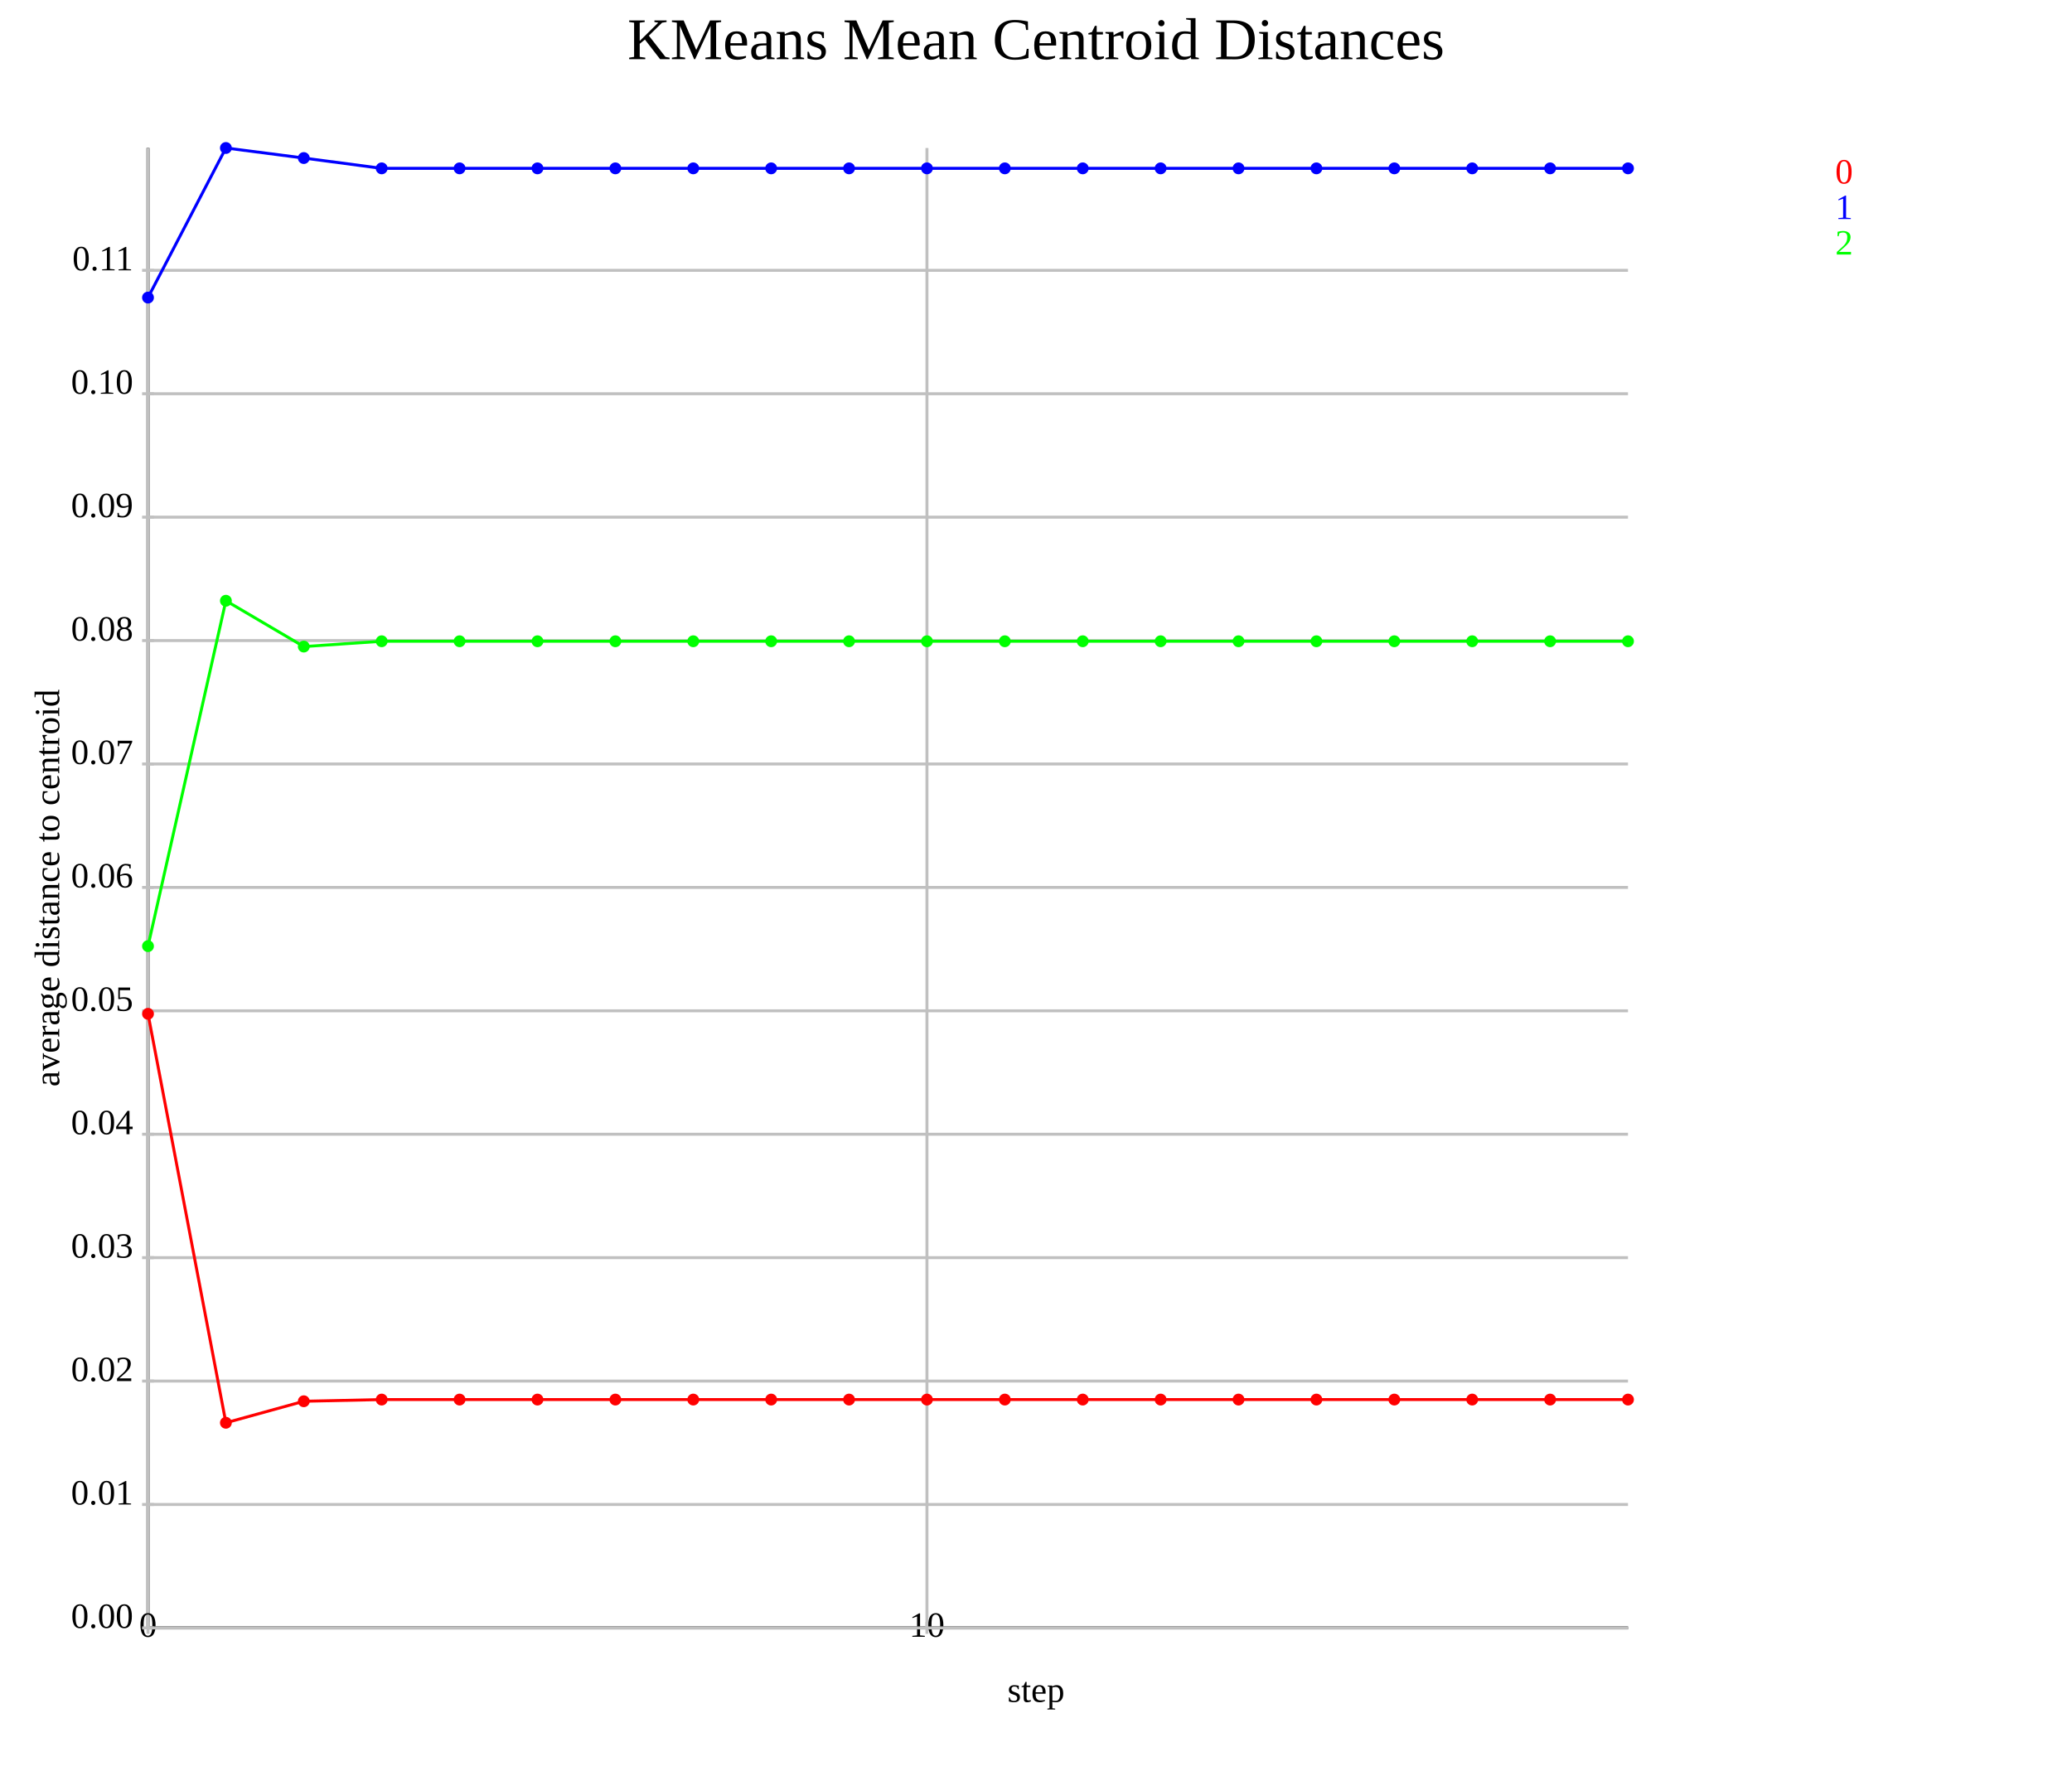
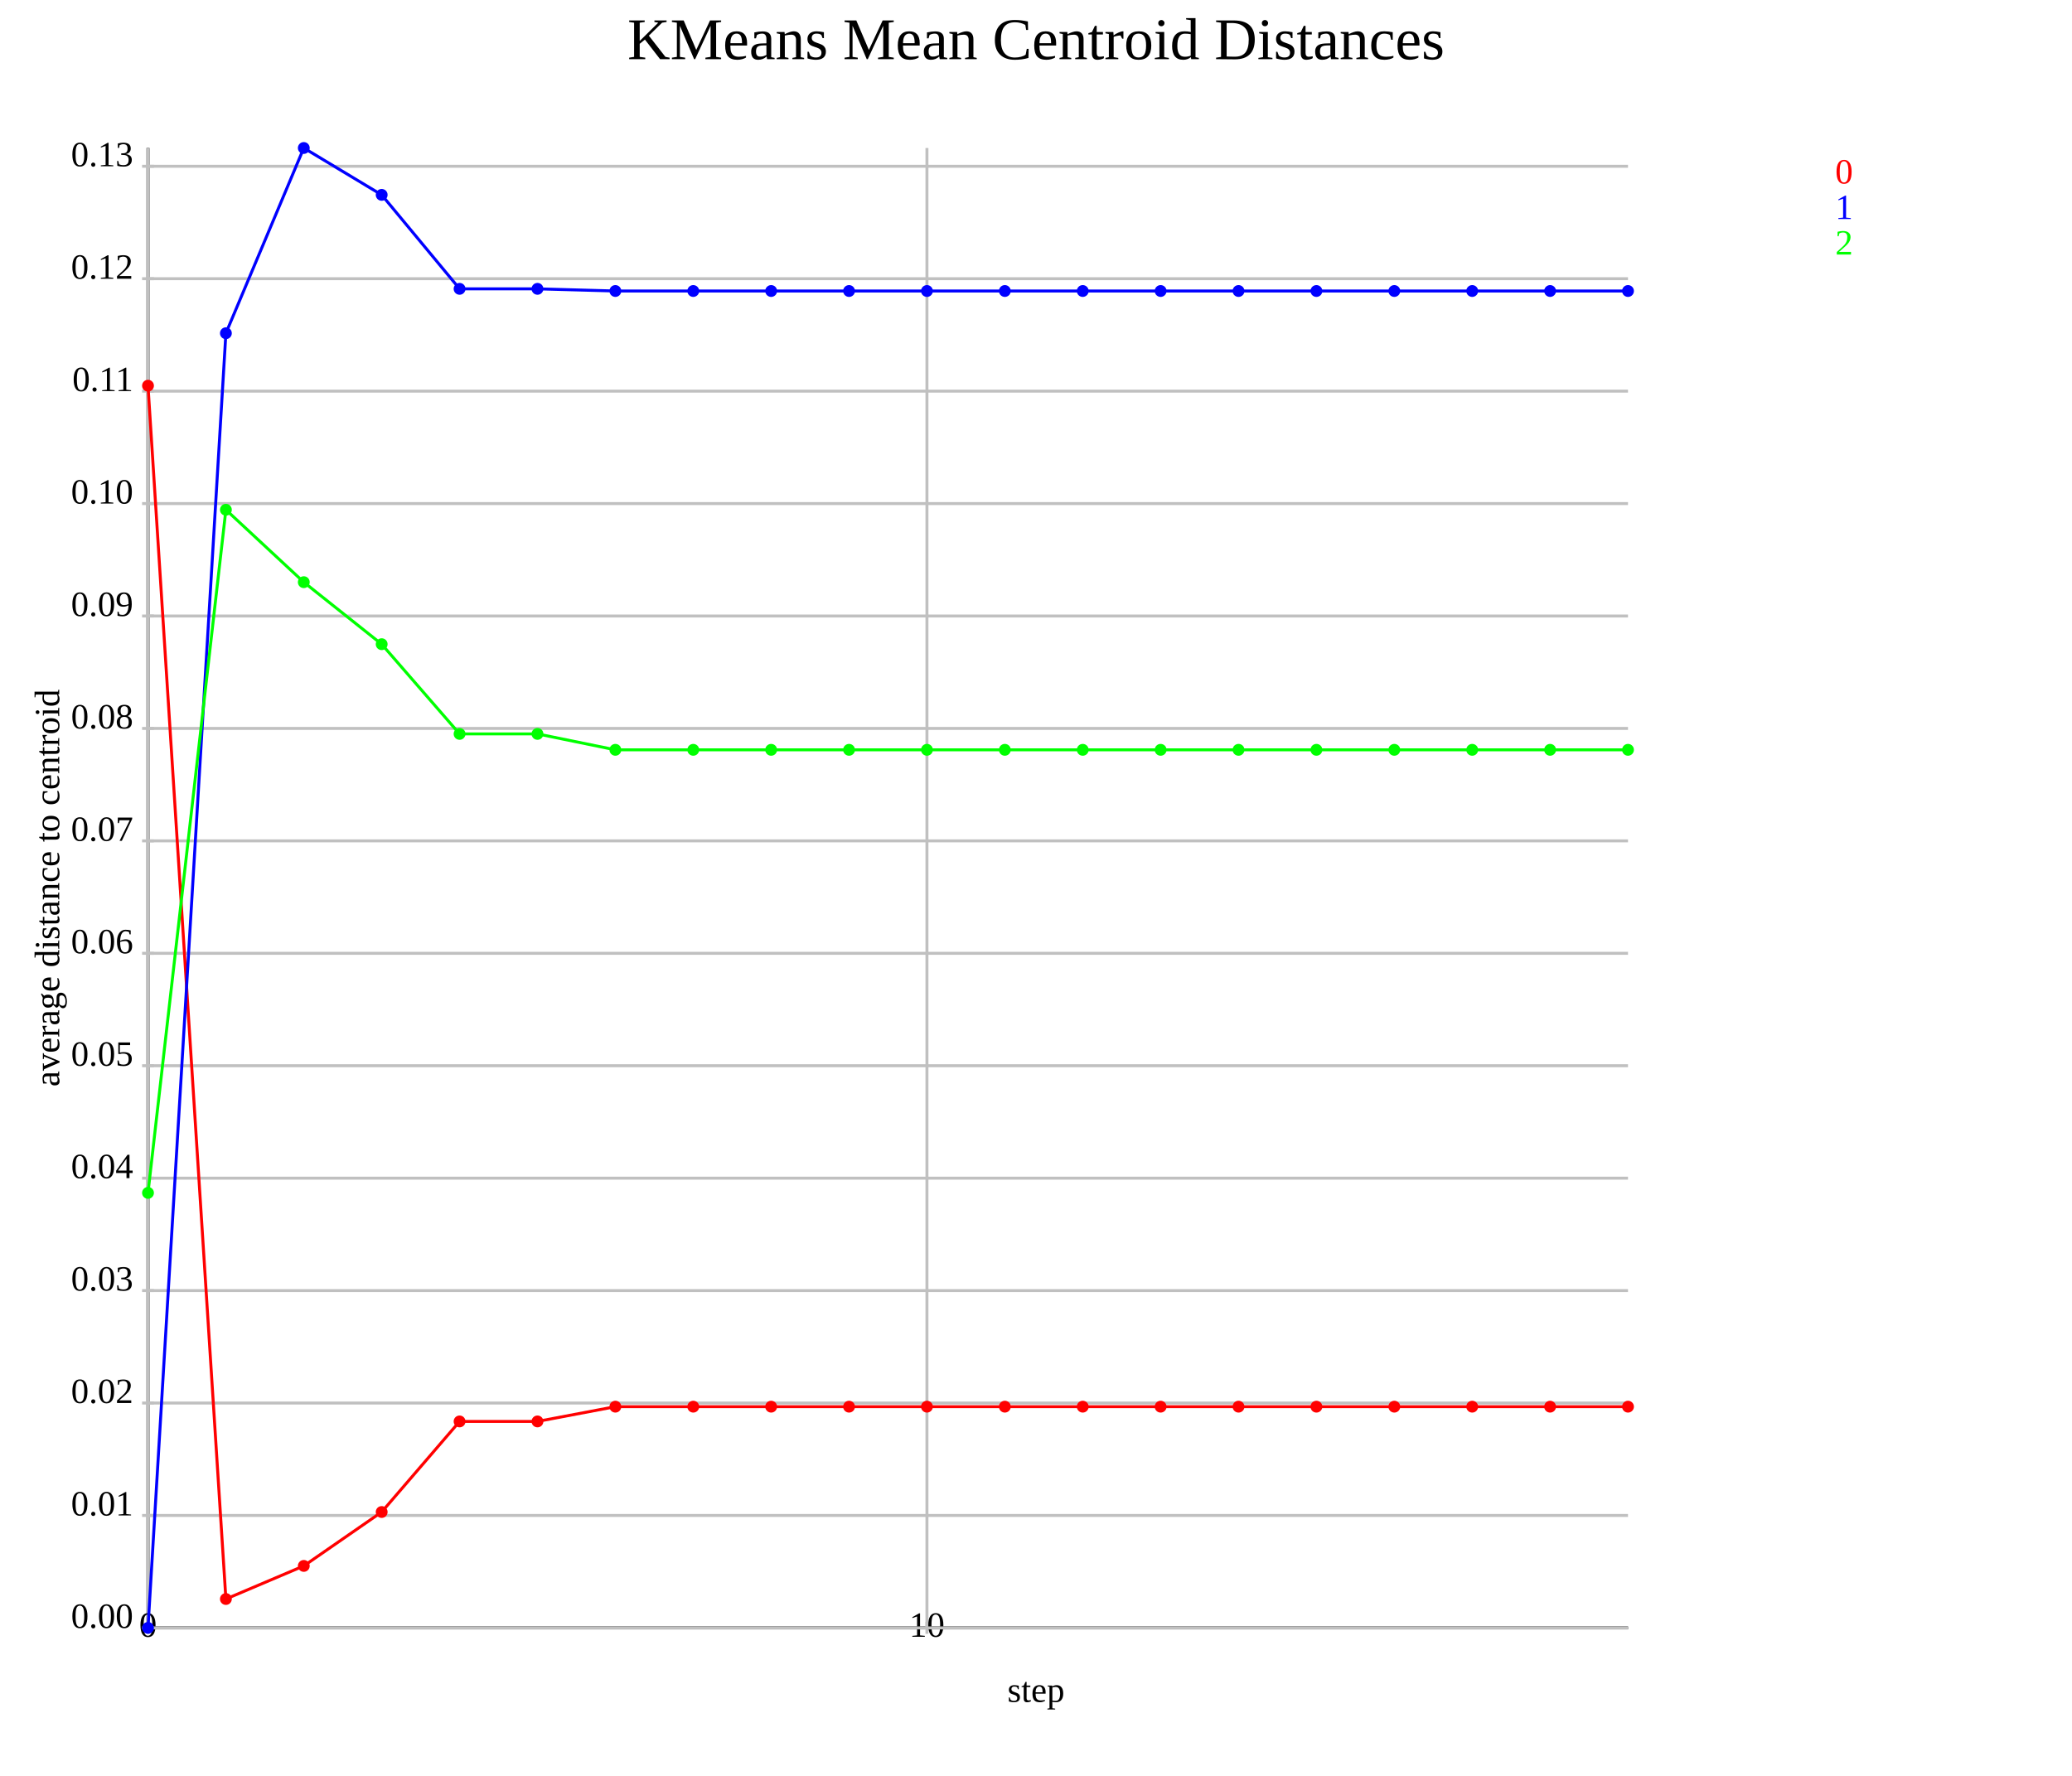
<svg xmlns="http://www.w3.org/2000/svg" version="1.1" width="700.0" height="600.0">
  <style>.caption {
  font-size: 14px;
  font-family: Georgia, serif;
}
</style>
  <line x1="50.0" y1="550.0" x2="550.0" y2="550.0" stroke="rgb(0,0,0)" stroke-width="1" />
  <line x1="50.0" y1="550.0" x2="50.0" y2="50.0" stroke="rgb(0,0,0)" stroke-width="1" />
  <line x1="50.0" y1="550.0" x2="50.0" y2="50.0" stroke="rgb(192,192,192)" stroke-width="1" />
  <line x1="50.0" y1="548.0" x2="50.0" y2="552.0" stroke="rgb(192,192,192)" stroke-width="1" />
  <text text-anchor="middle" alignment-baseline="hanging" x="50.0" y="553.0" font-size="12.0">0</text>
  <line x1="313.158" y1="550.0" x2="313.158" y2="50.0" stroke="rgb(192,192,192)" stroke-width="1" />
  <line x1="313.158" y1="548.0" x2="313.158" y2="552.0" stroke="rgb(192,192,192)" stroke-width="1" />
  <text text-anchor="middle" alignment-baseline="hanging" x="313.158" y="553.0" font-size="12.0">10</text>
  <line x1="50.0" y1="550.0" x2="550.0" y2="550.0" stroke="rgb(192,192,192)" stroke-width="1" />
  <text text-anchor="end" alignment-baseline="middle" x="45.0" y="550.0" font-size="12.0">0.00</text>
  <line x1="48.0" y1="550.0" x2="52.0" y2="550.0" stroke="rgb(192,192,192)" stroke-width="1" />
-   <line x1="50.0" y1="508.303" x2="550.0" y2="508.303" stroke="rgb(192,192,192)" stroke-width="1" />
-   <text text-anchor="end" alignment-baseline="middle" x="45.0" y="508.303" font-size="12.0">0.01</text>
-   <line x1="48.0" y1="508.303" x2="52.0" y2="508.303" stroke="rgb(192,192,192)" stroke-width="1" />
-   <line x1="50.0" y1="466.606" x2="550.0" y2="466.606" stroke="rgb(192,192,192)" stroke-width="1" />
-   <text text-anchor="end" alignment-baseline="middle" x="45.0" y="466.606" font-size="12.0">0.02</text>
-   <line x1="48.0" y1="466.606" x2="52.0" y2="466.606" stroke="rgb(192,192,192)" stroke-width="1" />
-   <line x1="50.0" y1="424.91" x2="550.0" y2="424.91" stroke="rgb(192,192,192)" stroke-width="1" />
-   <text text-anchor="end" alignment-baseline="middle" x="45.0" y="424.91" font-size="12.0">0.03</text>
-   <line x1="48.0" y1="424.91" x2="52.0" y2="424.91" stroke="rgb(192,192,192)" stroke-width="1" />
-   <line x1="50.0" y1="383.213" x2="550.0" y2="383.213" stroke="rgb(192,192,192)" stroke-width="1" />
-   <text text-anchor="end" alignment-baseline="middle" x="45.0" y="383.213" font-size="12.0">0.04</text>
-   <line x1="48.0" y1="383.213" x2="52.0" y2="383.213" stroke="rgb(192,192,192)" stroke-width="1" />
-   <line x1="50.0" y1="341.516" x2="550.0" y2="341.516" stroke="rgb(192,192,192)" stroke-width="1" />
-   <text text-anchor="end" alignment-baseline="middle" x="45.0" y="341.516" font-size="12.0">0.05</text>
-   <line x1="48.0" y1="341.516" x2="52.0" y2="341.516" stroke="rgb(192,192,192)" stroke-width="1" />
-   <line x1="50.0" y1="299.819" x2="550.0" y2="299.819" stroke="rgb(192,192,192)" stroke-width="1" />
-   <text text-anchor="end" alignment-baseline="middle" x="45.0" y="299.819" font-size="12.0">0.06</text>
-   <line x1="48.0" y1="299.819" x2="52.0" y2="299.819" stroke="rgb(192,192,192)" stroke-width="1" />
-   <line x1="50.0" y1="258.123" x2="550.0" y2="258.123" stroke="rgb(192,192,192)" stroke-width="1" />
-   <text text-anchor="end" alignment-baseline="middle" x="45.0" y="258.123" font-size="12.0">0.07</text>
-   <line x1="48.0" y1="258.123" x2="52.0" y2="258.123" stroke="rgb(192,192,192)" stroke-width="1" />
-   <line x1="50.0" y1="216.426" x2="550.0" y2="216.426" stroke="rgb(192,192,192)" stroke-width="1" />
-   <text text-anchor="end" alignment-baseline="middle" x="45.0" y="216.426" font-size="12.0">0.08</text>
-   <line x1="48.0" y1="216.426" x2="52.0" y2="216.426" stroke="rgb(192,192,192)" stroke-width="1" />
-   <line x1="50.0" y1="174.729" x2="550.0" y2="174.729" stroke="rgb(192,192,192)" stroke-width="1" />
-   <text text-anchor="end" alignment-baseline="middle" x="45.0" y="174.729" font-size="12.0">0.09</text>
-   <line x1="48.0" y1="174.729" x2="52.0" y2="174.729" stroke="rgb(192,192,192)" stroke-width="1" />
-   <line x1="50.0" y1="133.032" x2="550.0" y2="133.032" stroke="rgb(192,192,192)" stroke-width="1" />
-   <text text-anchor="end" alignment-baseline="middle" x="45.0" y="133.032" font-size="12.0">0.10</text>
-   <line x1="48.0" y1="133.032" x2="52.0" y2="133.032" stroke="rgb(192,192,192)" stroke-width="1" />
-   <line x1="50.0" y1="91.336" x2="550.0" y2="91.336" stroke="rgb(192,192,192)" stroke-width="1" />
-   <text text-anchor="end" alignment-baseline="middle" x="45.0" y="91.336" font-size="12.0">0.11</text>
-   <line x1="48.0" y1="91.336" x2="52.0" y2="91.336" stroke="rgb(192,192,192)" stroke-width="1" />
-   <polyline points="50.0,342.529 76.316,480.698 102.632,473.431 128.947,472.858 155.263,472.858 181.579,472.858 207.895,472.858 234.211,472.858 260.526,472.858 286.842,472.858 313.158,472.858 339.474,472.858 365.789,472.858 392.105,472.858 418.421,472.858 444.737,472.858 471.053,472.858 497.368,472.858 523.684,472.858 550.0,472.858" fill="none" stroke="rgb(255,0,0)" stroke-width="1" />
-   <circle cx="50.0" cy="342.529" r="2" fill="rgb(255,0,0)" />
-   <circle cx="76.316" cy="480.698" r="2" fill="rgb(255,0,0)" />
-   <circle cx="102.632" cy="473.431" r="2" fill="rgb(255,0,0)" />
-   <circle cx="128.947" cy="472.858" r="2" fill="rgb(255,0,0)" />
-   <circle cx="155.263" cy="472.858" r="2" fill="rgb(255,0,0)" />
-   <circle cx="181.579" cy="472.858" r="2" fill="rgb(255,0,0)" />
-   <circle cx="207.895" cy="472.858" r="2" fill="rgb(255,0,0)" />
-   <circle cx="234.211" cy="472.858" r="2" fill="rgb(255,0,0)" />
-   <circle cx="260.526" cy="472.858" r="2" fill="rgb(255,0,0)" />
-   <circle cx="286.842" cy="472.858" r="2" fill="rgb(255,0,0)" />
-   <circle cx="313.158" cy="472.858" r="2" fill="rgb(255,0,0)" />
-   <circle cx="339.474" cy="472.858" r="2" fill="rgb(255,0,0)" />
-   <circle cx="365.789" cy="472.858" r="2" fill="rgb(255,0,0)" />
-   <circle cx="392.105" cy="472.858" r="2" fill="rgb(255,0,0)" />
-   <circle cx="418.421" cy="472.858" r="2" fill="rgb(255,0,0)" />
-   <circle cx="444.737" cy="472.858" r="2" fill="rgb(255,0,0)" />
-   <circle cx="471.053" cy="472.858" r="2" fill="rgb(255,0,0)" />
-   <circle cx="497.368" cy="472.858" r="2" fill="rgb(255,0,0)" />
-   <circle cx="523.684" cy="472.858" r="2" fill="rgb(255,0,0)" />
-   <circle cx="550.0" cy="472.858" r="2" fill="rgb(255,0,0)" />
-   <polyline points="50.0,100.541 76.316,50.0 102.632,53.398 128.947,56.881 155.263,56.881 181.579,56.881 207.895,56.881 234.211,56.881 260.526,56.881 286.842,56.881 313.158,56.881 339.474,56.881 365.789,56.881 392.105,56.881 418.421,56.881 444.737,56.881 471.053,56.881 497.368,56.881 523.684,56.881 550.0,56.881" fill="none" stroke="rgb(0,0,255)" stroke-width="1" />
-   <circle cx="50.0" cy="100.541" r="2" fill="rgb(0,0,255)" />
-   <circle cx="76.316" cy="50.0" r="2" fill="rgb(0,0,255)" />
-   <circle cx="102.632" cy="53.398" r="2" fill="rgb(0,0,255)" />
-   <circle cx="128.947" cy="56.881" r="2" fill="rgb(0,0,255)" />
-   <circle cx="155.263" cy="56.881" r="2" fill="rgb(0,0,255)" />
-   <circle cx="181.579" cy="56.881" r="2" fill="rgb(0,0,255)" />
-   <circle cx="207.895" cy="56.881" r="2" fill="rgb(0,0,255)" />
-   <circle cx="234.211" cy="56.881" r="2" fill="rgb(0,0,255)" />
-   <circle cx="260.526" cy="56.881" r="2" fill="rgb(0,0,255)" />
-   <circle cx="286.842" cy="56.881" r="2" fill="rgb(0,0,255)" />
-   <circle cx="313.158" cy="56.881" r="2" fill="rgb(0,0,255)" />
-   <circle cx="339.474" cy="56.881" r="2" fill="rgb(0,0,255)" />
-   <circle cx="365.789" cy="56.881" r="2" fill="rgb(0,0,255)" />
-   <circle cx="392.105" cy="56.881" r="2" fill="rgb(0,0,255)" />
-   <circle cx="418.421" cy="56.881" r="2" fill="rgb(0,0,255)" />
-   <circle cx="444.737" cy="56.881" r="2" fill="rgb(0,0,255)" />
-   <circle cx="471.053" cy="56.881" r="2" fill="rgb(0,0,255)" />
-   <circle cx="497.368" cy="56.881" r="2" fill="rgb(0,0,255)" />
-   <circle cx="523.684" cy="56.881" r="2" fill="rgb(0,0,255)" />
-   <circle cx="550.0" cy="56.881" r="2" fill="rgb(0,0,255)" />
-   <polyline points="50.0,319.661 76.316,202.969 102.632,218.453 128.947,216.655 155.263,216.655 181.579,216.655 207.895,216.655 234.211,216.655 260.526,216.655 286.842,216.655 313.158,216.655 339.474,216.655 365.789,216.655 392.105,216.655 418.421,216.655 444.737,216.655 471.053,216.655 497.368,216.655 523.684,216.655 550.0,216.655" fill="none" stroke="rgb(0,255,0)" stroke-width="1" />
-   <circle cx="50.0" cy="319.661" r="2" fill="rgb(0,255,0)" />
-   <circle cx="76.316" cy="202.969" r="2" fill="rgb(0,255,0)" />
-   <circle cx="102.632" cy="218.453" r="2" fill="rgb(0,255,0)" />
-   <circle cx="128.947" cy="216.655" r="2" fill="rgb(0,255,0)" />
-   <circle cx="155.263" cy="216.655" r="2" fill="rgb(0,255,0)" />
-   <circle cx="181.579" cy="216.655" r="2" fill="rgb(0,255,0)" />
-   <circle cx="207.895" cy="216.655" r="2" fill="rgb(0,255,0)" />
-   <circle cx="234.211" cy="216.655" r="2" fill="rgb(0,255,0)" />
-   <circle cx="260.526" cy="216.655" r="2" fill="rgb(0,255,0)" />
-   <circle cx="286.842" cy="216.655" r="2" fill="rgb(0,255,0)" />
-   <circle cx="313.158" cy="216.655" r="2" fill="rgb(0,255,0)" />
-   <circle cx="339.474" cy="216.655" r="2" fill="rgb(0,255,0)" />
-   <circle cx="365.789" cy="216.655" r="2" fill="rgb(0,255,0)" />
-   <circle cx="392.105" cy="216.655" r="2" fill="rgb(0,255,0)" />
-   <circle cx="418.421" cy="216.655" r="2" fill="rgb(0,255,0)" />
-   <circle cx="444.737" cy="216.655" r="2" fill="rgb(0,255,0)" />
-   <circle cx="471.053" cy="216.655" r="2" fill="rgb(0,255,0)" />
-   <circle cx="497.368" cy="216.655" r="2" fill="rgb(0,255,0)" />
-   <circle cx="523.684" cy="216.655" r="2" fill="rgb(0,255,0)" />
-   <circle cx="550.0" cy="216.655" r="2" fill="rgb(0,255,0)" />
+   <line x1="50.0" y1="512.013" x2="550.0" y2="512.013" stroke="rgb(192,192,192)" stroke-width="1" />
+   <text text-anchor="end" alignment-baseline="middle" x="45.0" y="512.013" font-size="12.0">0.01</text>
+   <line x1="48.0" y1="512.013" x2="52.0" y2="512.013" stroke="rgb(192,192,192)" stroke-width="1" />
+   <line x1="50.0" y1="474.027" x2="550.0" y2="474.027" stroke="rgb(192,192,192)" stroke-width="1" />
+   <text text-anchor="end" alignment-baseline="middle" x="45.0" y="474.027" font-size="12.0">0.02</text>
+   <line x1="48.0" y1="474.027" x2="52.0" y2="474.027" stroke="rgb(192,192,192)" stroke-width="1" />
+   <line x1="50.0" y1="436.04" x2="550.0" y2="436.04" stroke="rgb(192,192,192)" stroke-width="1" />
+   <text text-anchor="end" alignment-baseline="middle" x="45.0" y="436.04" font-size="12.0">0.03</text>
+   <line x1="48.0" y1="436.04" x2="52.0" y2="436.04" stroke="rgb(192,192,192)" stroke-width="1" />
+   <line x1="50.0" y1="398.054" x2="550.0" y2="398.054" stroke="rgb(192,192,192)" stroke-width="1" />
+   <text text-anchor="end" alignment-baseline="middle" x="45.0" y="398.054" font-size="12.0">0.04</text>
+   <line x1="48.0" y1="398.054" x2="52.0" y2="398.054" stroke="rgb(192,192,192)" stroke-width="1" />
+   <line x1="50.0" y1="360.067" x2="550.0" y2="360.067" stroke="rgb(192,192,192)" stroke-width="1" />
+   <text text-anchor="end" alignment-baseline="middle" x="45.0" y="360.067" font-size="12.0">0.05</text>
+   <line x1="48.0" y1="360.067" x2="52.0" y2="360.067" stroke="rgb(192,192,192)" stroke-width="1" />
+   <line x1="50.0" y1="322.081" x2="550.0" y2="322.081" stroke="rgb(192,192,192)" stroke-width="1" />
+   <text text-anchor="end" alignment-baseline="middle" x="45.0" y="322.081" font-size="12.0">0.06</text>
+   <line x1="48.0" y1="322.081" x2="52.0" y2="322.081" stroke="rgb(192,192,192)" stroke-width="1" />
+   <line x1="50.0" y1="284.094" x2="550.0" y2="284.094" stroke="rgb(192,192,192)" stroke-width="1" />
+   <text text-anchor="end" alignment-baseline="middle" x="45.0" y="284.094" font-size="12.0">0.07</text>
+   <line x1="48.0" y1="284.094" x2="52.0" y2="284.094" stroke="rgb(192,192,192)" stroke-width="1" />
+   <line x1="50.0" y1="246.108" x2="550.0" y2="246.108" stroke="rgb(192,192,192)" stroke-width="1" />
+   <text text-anchor="end" alignment-baseline="middle" x="45.0" y="246.108" font-size="12.0">0.08</text>
+   <line x1="48.0" y1="246.108" x2="52.0" y2="246.108" stroke="rgb(192,192,192)" stroke-width="1" />
+   <line x1="50.0" y1="208.121" x2="550.0" y2="208.121" stroke="rgb(192,192,192)" stroke-width="1" />
+   <text text-anchor="end" alignment-baseline="middle" x="45.0" y="208.121" font-size="12.0">0.09</text>
+   <line x1="48.0" y1="208.121" x2="52.0" y2="208.121" stroke="rgb(192,192,192)" stroke-width="1" />
+   <line x1="50.0" y1="170.135" x2="550.0" y2="170.135" stroke="rgb(192,192,192)" stroke-width="1" />
+   <text text-anchor="end" alignment-baseline="middle" x="45.0" y="170.135" font-size="12.0">0.10</text>
+   <line x1="48.0" y1="170.135" x2="52.0" y2="170.135" stroke="rgb(192,192,192)" stroke-width="1" />
+   <line x1="50.0" y1="132.148" x2="550.0" y2="132.148" stroke="rgb(192,192,192)" stroke-width="1" />
+   <text text-anchor="end" alignment-baseline="middle" x="45.0" y="132.148" font-size="12.0">0.11</text>
+   <line x1="48.0" y1="132.148" x2="52.0" y2="132.148" stroke="rgb(192,192,192)" stroke-width="1" />
+   <line x1="50.0" y1="94.162" x2="550.0" y2="94.162" stroke="rgb(192,192,192)" stroke-width="1" />
+   <text text-anchor="end" alignment-baseline="middle" x="45.0" y="94.162" font-size="12.0">0.12</text>
+   <line x1="48.0" y1="94.162" x2="52.0" y2="94.162" stroke="rgb(192,192,192)" stroke-width="1" />
+   <line x1="50.0" y1="56.175" x2="550.0" y2="56.175" stroke="rgb(192,192,192)" stroke-width="1" />
+   <text text-anchor="end" alignment-baseline="middle" x="45.0" y="56.175" font-size="12.0">0.13</text>
+   <line x1="48.0" y1="56.175" x2="52.0" y2="56.175" stroke="rgb(192,192,192)" stroke-width="1" />
+   <polyline points="50.0,130.314 76.316,540.24 102.632,529.06 128.947,510.846 155.263,480.244 181.579,480.244 207.895,475.259 234.211,475.259 260.526,475.259 286.842,475.259 313.158,475.259 339.474,475.259 365.789,475.259 392.105,475.259 418.421,475.259 444.737,475.259 471.053,475.259 497.368,475.259 523.684,475.259 550.0,475.259" fill="none" stroke="rgb(255,0,0)" stroke-width="1" />
+   <circle cx="50.0" cy="130.314" r="2" fill="rgb(255,0,0)" />
+   <circle cx="76.316" cy="540.24" r="2" fill="rgb(255,0,0)" />
+   <circle cx="102.632" cy="529.06" r="2" fill="rgb(255,0,0)" />
+   <circle cx="128.947" cy="510.846" r="2" fill="rgb(255,0,0)" />
+   <circle cx="155.263" cy="480.244" r="2" fill="rgb(255,0,0)" />
+   <circle cx="181.579" cy="480.244" r="2" fill="rgb(255,0,0)" />
+   <circle cx="207.895" cy="475.259" r="2" fill="rgb(255,0,0)" />
+   <circle cx="234.211" cy="475.259" r="2" fill="rgb(255,0,0)" />
+   <circle cx="260.526" cy="475.259" r="2" fill="rgb(255,0,0)" />
+   <circle cx="286.842" cy="475.259" r="2" fill="rgb(255,0,0)" />
+   <circle cx="313.158" cy="475.259" r="2" fill="rgb(255,0,0)" />
+   <circle cx="339.474" cy="475.259" r="2" fill="rgb(255,0,0)" />
+   <circle cx="365.789" cy="475.259" r="2" fill="rgb(255,0,0)" />
+   <circle cx="392.105" cy="475.259" r="2" fill="rgb(255,0,0)" />
+   <circle cx="418.421" cy="475.259" r="2" fill="rgb(255,0,0)" />
+   <circle cx="444.737" cy="475.259" r="2" fill="rgb(255,0,0)" />
+   <circle cx="471.053" cy="475.259" r="2" fill="rgb(255,0,0)" />
+   <circle cx="497.368" cy="475.259" r="2" fill="rgb(255,0,0)" />
+   <circle cx="523.684" cy="475.259" r="2" fill="rgb(255,0,0)" />
+   <circle cx="550.0" cy="475.259" r="2" fill="rgb(255,0,0)" />
+   <polyline points="50.0,550.0 76.316,112.583 102.632,50.0 128.947,65.837 155.263,97.587 181.579,97.587 207.895,98.318 234.211,98.318 260.526,98.318 286.842,98.318 313.158,98.318 339.474,98.318 365.789,98.318 392.105,98.318 418.421,98.318 444.737,98.318 471.053,98.318 497.368,98.318 523.684,98.318 550.0,98.318" fill="none" stroke="rgb(0,0,255)" stroke-width="1" />
+   <circle cx="50.0" cy="550.0" r="2" fill="rgb(0,0,255)" />
+   <circle cx="76.316" cy="112.583" r="2" fill="rgb(0,0,255)" />
+   <circle cx="102.632" cy="50.0" r="2" fill="rgb(0,0,255)" />
+   <circle cx="128.947" cy="65.837" r="2" fill="rgb(0,0,255)" />
+   <circle cx="155.263" cy="97.587" r="2" fill="rgb(0,0,255)" />
+   <circle cx="181.579" cy="97.587" r="2" fill="rgb(0,0,255)" />
+   <circle cx="207.895" cy="98.318" r="2" fill="rgb(0,0,255)" />
+   <circle cx="234.211" cy="98.318" r="2" fill="rgb(0,0,255)" />
+   <circle cx="260.526" cy="98.318" r="2" fill="rgb(0,0,255)" />
+   <circle cx="286.842" cy="98.318" r="2" fill="rgb(0,0,255)" />
+   <circle cx="313.158" cy="98.318" r="2" fill="rgb(0,0,255)" />
+   <circle cx="339.474" cy="98.318" r="2" fill="rgb(0,0,255)" />
+   <circle cx="365.789" cy="98.318" r="2" fill="rgb(0,0,255)" />
+   <circle cx="392.105" cy="98.318" r="2" fill="rgb(0,0,255)" />
+   <circle cx="418.421" cy="98.318" r="2" fill="rgb(0,0,255)" />
+   <circle cx="444.737" cy="98.318" r="2" fill="rgb(0,0,255)" />
+   <circle cx="471.053" cy="98.318" r="2" fill="rgb(0,0,255)" />
+   <circle cx="497.368" cy="98.318" r="2" fill="rgb(0,0,255)" />
+   <circle cx="523.684" cy="98.318" r="2" fill="rgb(0,0,255)" />
+   <circle cx="550.0" cy="98.318" r="2" fill="rgb(0,0,255)" />
+   <polyline points="50.0,403.027 76.316,172.23 102.632,196.694 128.947,217.646 155.263,247.955 181.579,247.955 207.895,253.334 234.211,253.334 260.526,253.334 286.842,253.334 313.158,253.334 339.474,253.334 365.789,253.334 392.105,253.334 418.421,253.334 444.737,253.334 471.053,253.334 497.368,253.334 523.684,253.334 550.0,253.334" fill="none" stroke="rgb(0,255,0)" stroke-width="1" />
+   <circle cx="50.0" cy="403.027" r="2" fill="rgb(0,255,0)" />
+   <circle cx="76.316" cy="172.23" r="2" fill="rgb(0,255,0)" />
+   <circle cx="102.632" cy="196.694" r="2" fill="rgb(0,255,0)" />
+   <circle cx="128.947" cy="217.646" r="2" fill="rgb(0,255,0)" />
+   <circle cx="155.263" cy="247.955" r="2" fill="rgb(0,255,0)" />
+   <circle cx="181.579" cy="247.955" r="2" fill="rgb(0,255,0)" />
+   <circle cx="207.895" cy="253.334" r="2" fill="rgb(0,255,0)" />
+   <circle cx="234.211" cy="253.334" r="2" fill="rgb(0,255,0)" />
+   <circle cx="260.526" cy="253.334" r="2" fill="rgb(0,255,0)" />
+   <circle cx="286.842" cy="253.334" r="2" fill="rgb(0,255,0)" />
+   <circle cx="313.158" cy="253.334" r="2" fill="rgb(0,255,0)" />
+   <circle cx="339.474" cy="253.334" r="2" fill="rgb(0,255,0)" />
+   <circle cx="365.789" cy="253.334" r="2" fill="rgb(0,255,0)" />
+   <circle cx="392.105" cy="253.334" r="2" fill="rgb(0,255,0)" />
+   <circle cx="418.421" cy="253.334" r="2" fill="rgb(0,255,0)" />
+   <circle cx="444.737" cy="253.334" r="2" fill="rgb(0,255,0)" />
+   <circle cx="471.053" cy="253.334" r="2" fill="rgb(0,255,0)" />
+   <circle cx="497.368" cy="253.334" r="2" fill="rgb(0,255,0)" />
+   <circle cx="523.684" cy="253.334" r="2" fill="rgb(0,255,0)" />
+   <circle cx="550.0" cy="253.334" r="2" fill="rgb(0,255,0)" />
  <text x="350.0" y="20.0" text-anchor="middle" fill="rgb(0,0,0)" font-size="20.0">KMeans Mean Centroid Distances</text>
  <text x="350.0" y="575.0" text-anchor="middle" fill="rgb(0,0,0)" font-size="12.0">step</text>
  <text transform="rotate(-90.0 20.0 300.0)" x="20.0" y="300.0" text-anchor="middle" fill="rgb(0,0,0)" font-size="12.0">average distance to centroid</text>
  <text x="620" y="62" fill="rgb(255,0,0)" font-size="12">0</text>
  <text x="620" y="74" fill="rgb(0,0,255)" font-size="12">1</text>
  <text x="620" y="86" fill="rgb(0,255,0)" font-size="12">2</text>
      Sorry, your browser does not support inline SVG.
    </svg>
